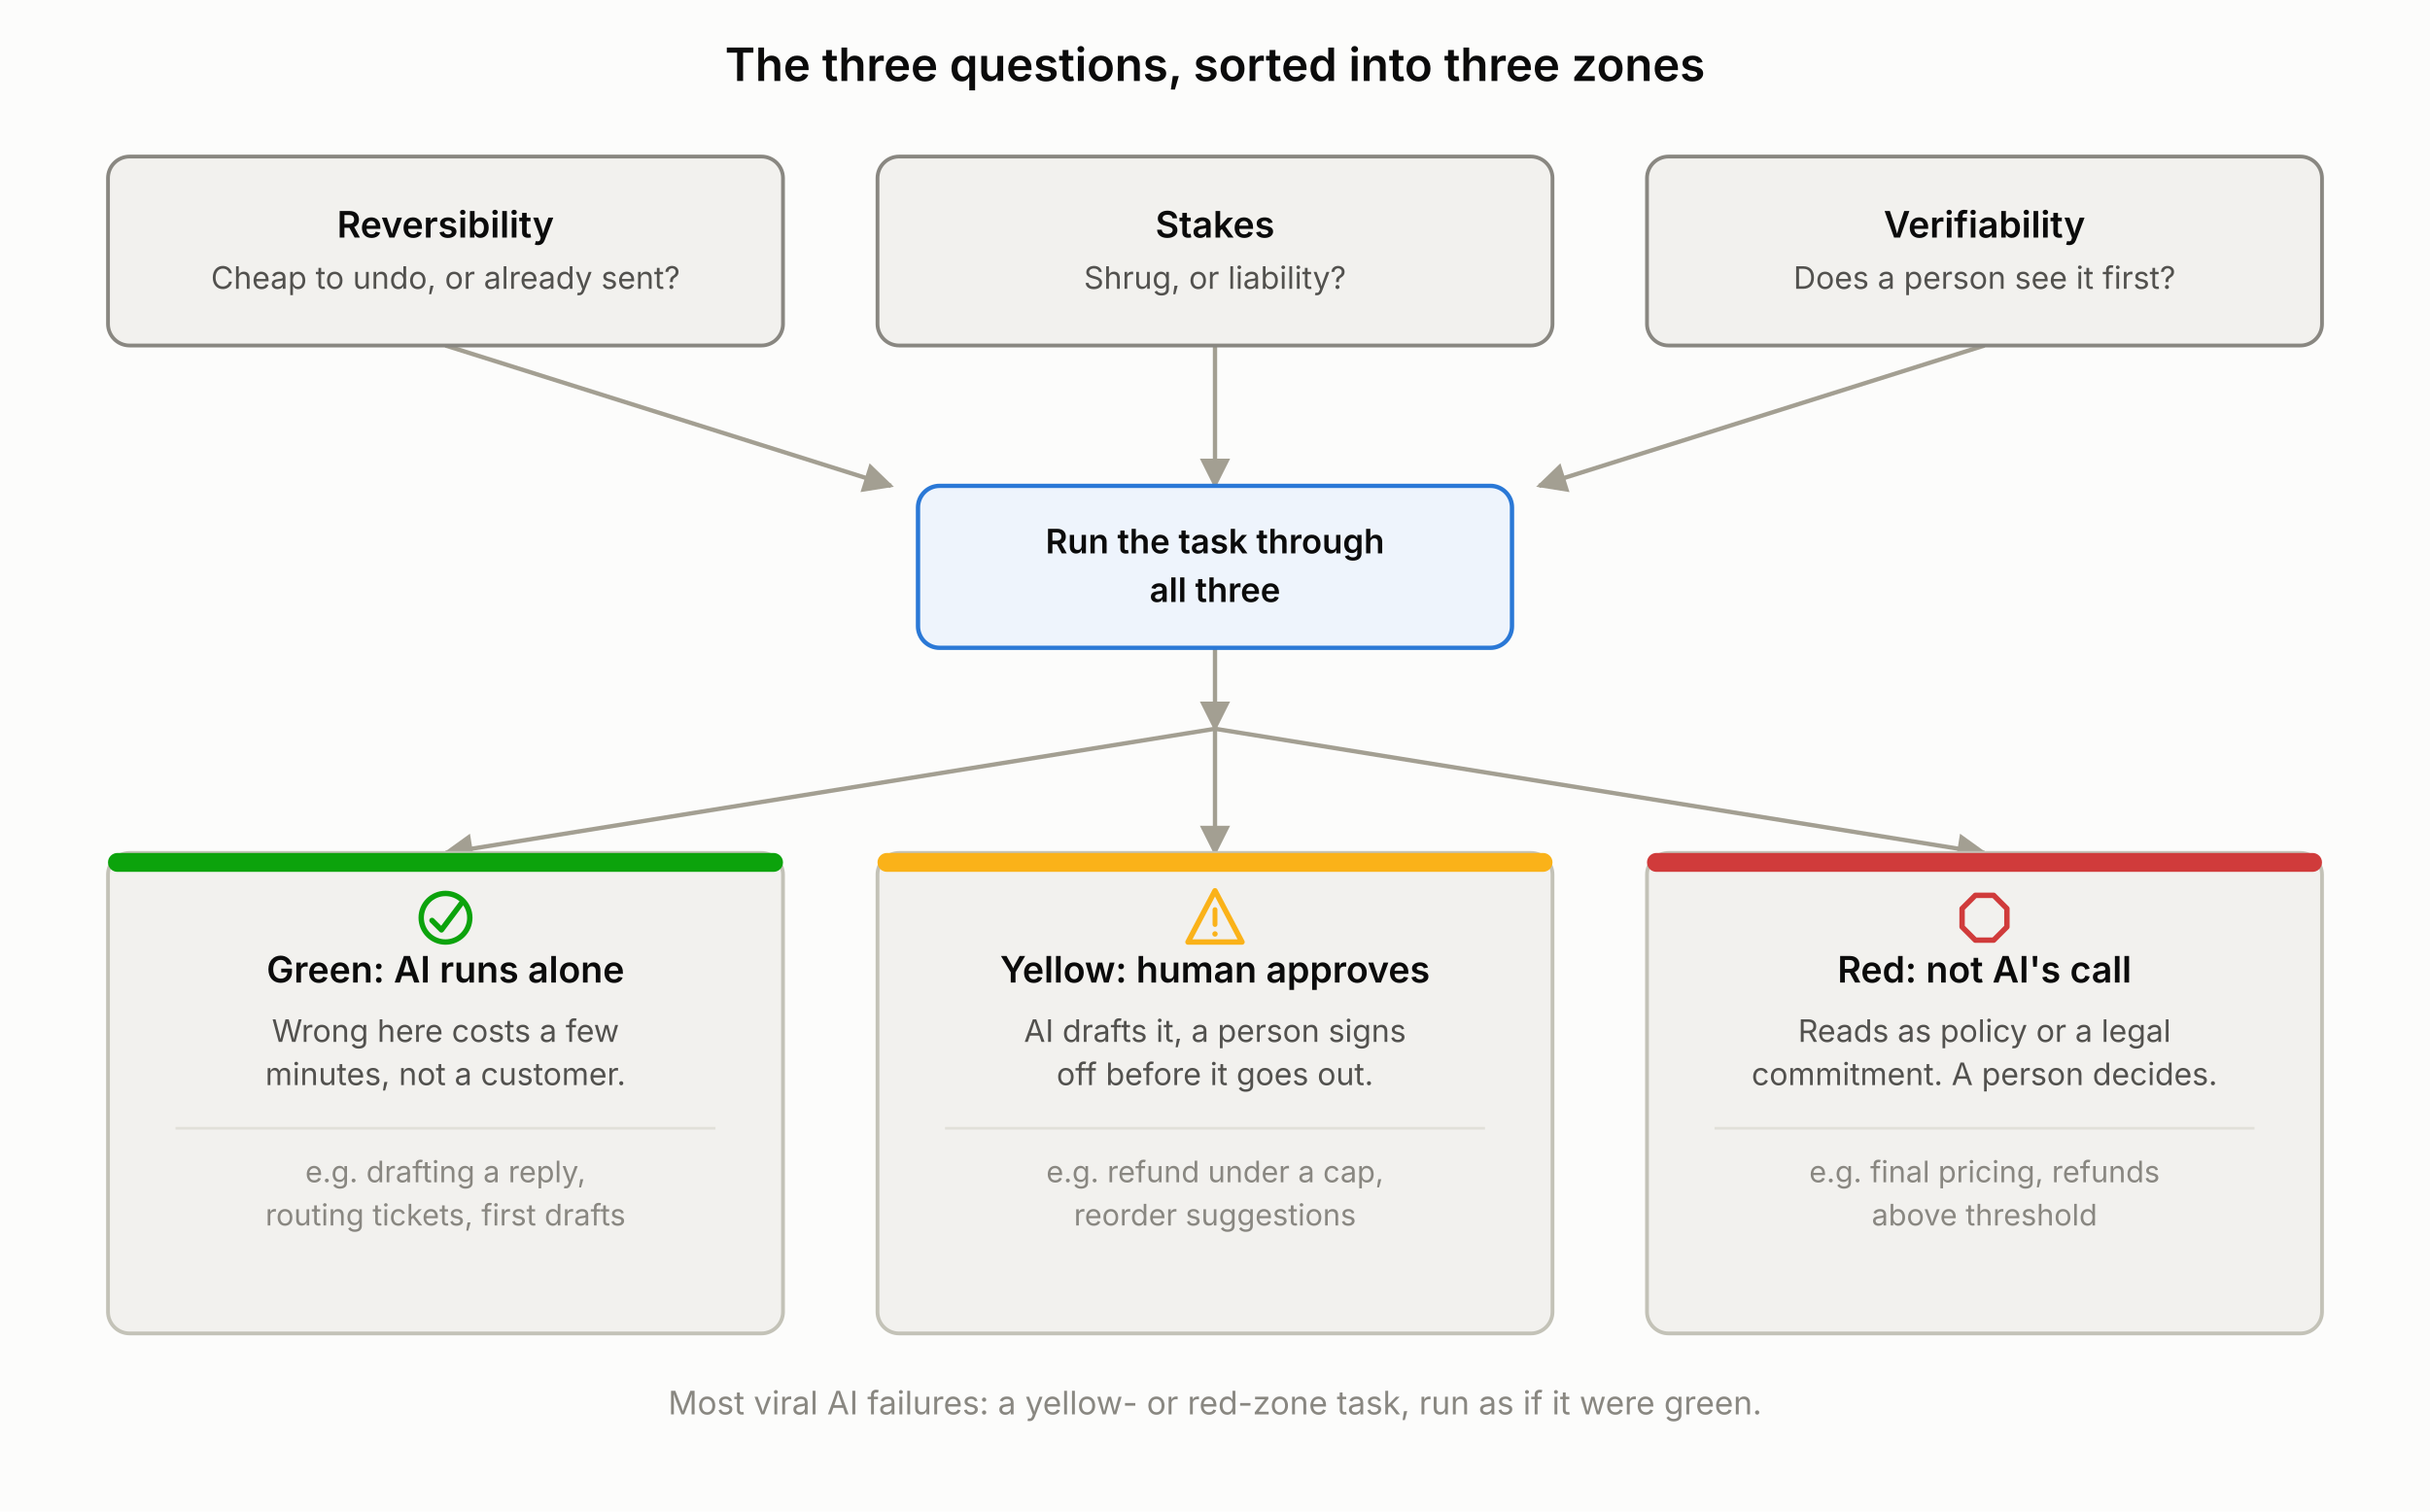
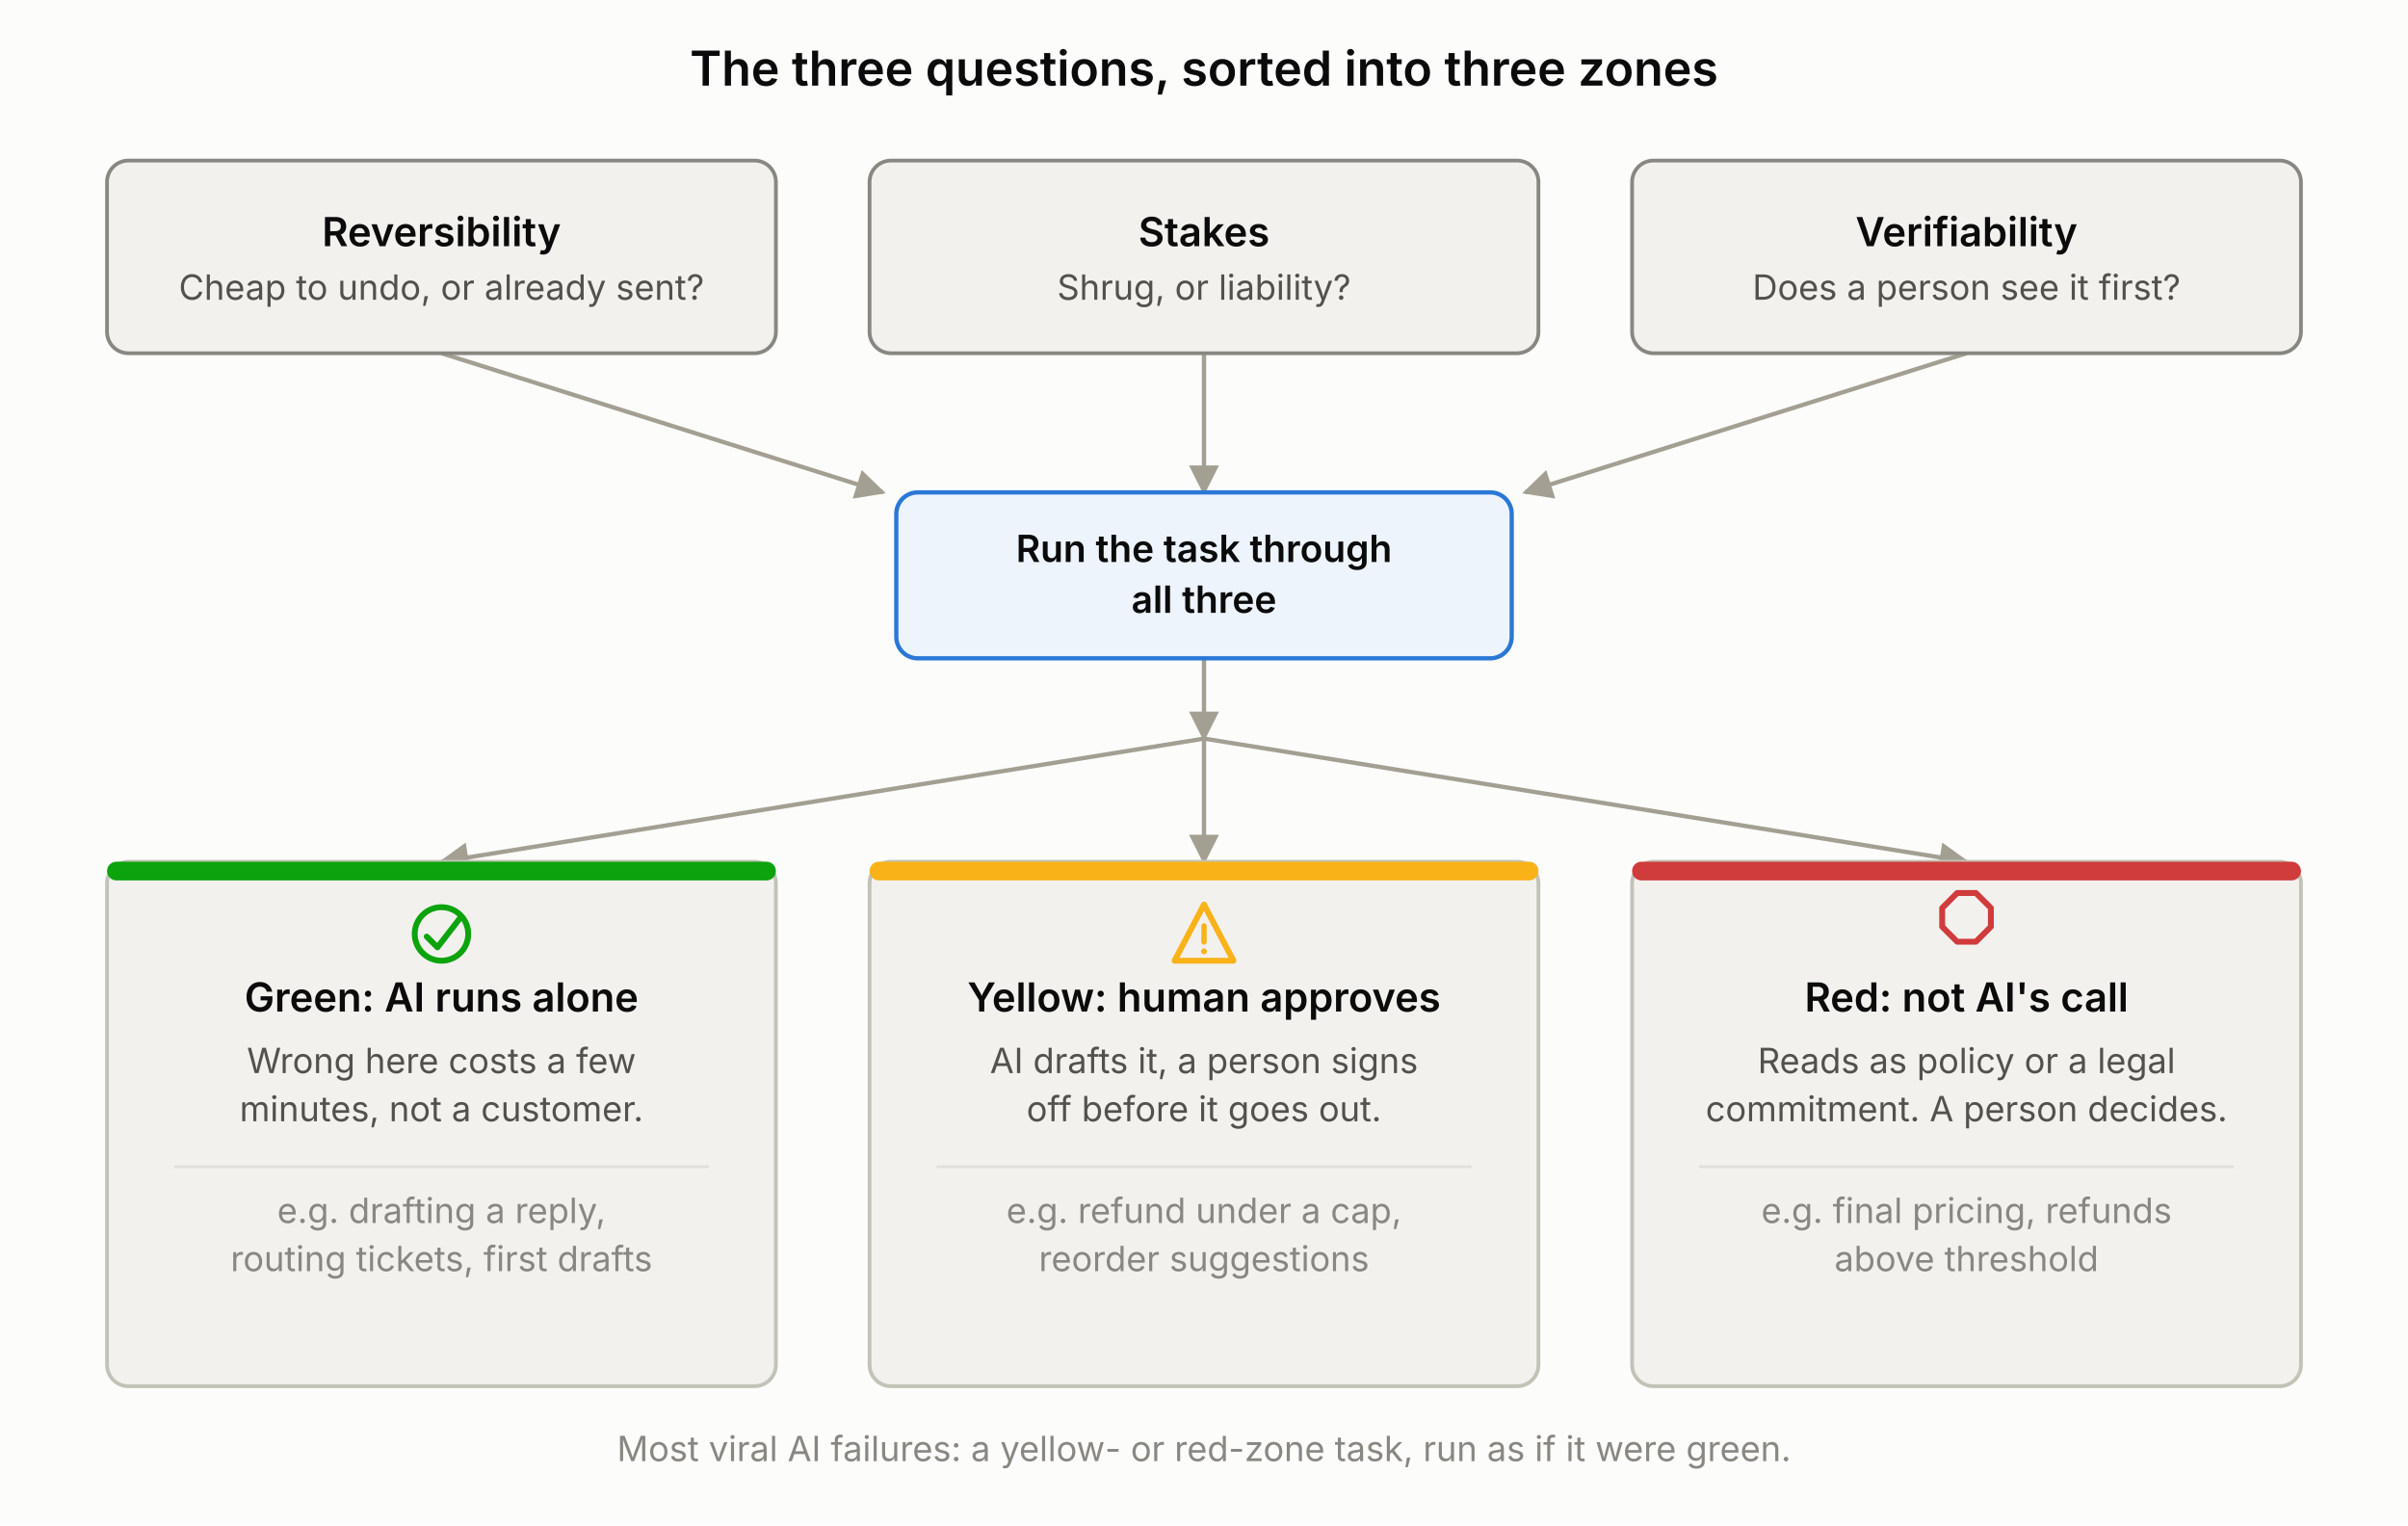
- <svg xmlns="http://www.w3.org/2000/svg" viewBox="0 0 900 560" font-family="system-ui, -apple-system, 'Segoe UI', sans-serif">
+ <svg xmlns="http://www.w3.org/2000/svg" viewBox="0 0 900 570" font-family="system-ui, -apple-system, 'Segoe UI', sans-serif">
  <defs>
    <marker id="arrow" viewBox="0 0 10 10" refX="9" refY="5" markerWidth="7" markerHeight="7" orient="auto-start-reverse">
      <path d="M0,0 L10,5 L0,10 z" fill="#a39f92" />
    </marker>
  </defs>
-   <rect x="0" y="0" width="900" height="560" fill="#fcfcfb" />
-   <text x="450" y="30" text-anchor="middle" font-size="17" font-weight="600" fill="#0b0b0b">The three questions, sorted into three zones</text>
+   <rect x="0" y="0" width="900" height="570" fill="#fcfcfb" />
+   <text x="450" y="32" text-anchor="middle" font-size="18" font-weight="600" fill="#0b0b0b">The three questions, sorted into three zones</text>
  <g stroke="#a39f92" stroke-width="1.6" fill="none">
-     <line x1="165" y1="128" x2="330" y2="180" marker-end="url(#arrow)" />
-     <line x1="450" y1="128" x2="450" y2="180" marker-end="url(#arrow)" />
-     <line x1="735" y1="128" x2="570" y2="180" marker-end="url(#arrow)" />
-     <line x1="450" y1="240" x2="450" y2="270" marker-end="url(#arrow)" />
-     <line x1="450" y1="270" x2="165" y2="316" marker-end="url(#arrow)" />
-     <line x1="450" y1="270" x2="450" y2="316" marker-end="url(#arrow)" />
-     <line x1="450" y1="270" x2="735" y2="316" marker-end="url(#arrow)" />
+     <line x1="165" y1="132" x2="330" y2="184" marker-end="url(#arrow)" />
+     <line x1="450" y1="132" x2="450" y2="184" marker-end="url(#arrow)" />
+     <line x1="735" y1="132" x2="570" y2="184" marker-end="url(#arrow)" />
+     <line x1="450" y1="246" x2="450" y2="276" marker-end="url(#arrow)" />
+     <line x1="450" y1="276" x2="165" y2="322" marker-end="url(#arrow)" />
+     <line x1="450" y1="276" x2="450" y2="322" marker-end="url(#arrow)" />
+     <line x1="450" y1="276" x2="735" y2="322" marker-end="url(#arrow)" />
  </g>
  <g text-anchor="middle">
-     <rect x="40" y="58" width="250" height="70" rx="8" fill="#f2f1ee" stroke="#898781" stroke-width="1.4" />
-     <text x="165" y="88" font-size="13.5" font-weight="600" fill="#0b0b0b">Reversibility</text>
-     <text x="165" y="107" font-size="11.5" fill="#52514e">Cheap to undo, or already sent?</text>
-     <rect x="325" y="58" width="250" height="70" rx="8" fill="#f2f1ee" stroke="#898781" stroke-width="1.4" />
-     <text x="450" y="88" font-size="13.5" font-weight="600" fill="#0b0b0b">Stakes</text>
-     <text x="450" y="107" font-size="11.5" fill="#52514e">Shrug, or liability?</text>
-     <rect x="610" y="58" width="250" height="70" rx="8" fill="#f2f1ee" stroke="#898781" stroke-width="1.4" />
-     <text x="735" y="88" font-size="13.5" font-weight="600" fill="#0b0b0b">Verifiability</text>
-     <text x="735" y="107" font-size="11.5" fill="#52514e">Does a person see it first?</text>
+     <rect x="40" y="60" width="250" height="72" rx="8" fill="#f2f1ee" stroke="#898781" stroke-width="1.4" />
+     <text x="165" y="92" font-size="15" font-weight="600" fill="#0b0b0b">Reversibility</text>
+     <text x="165" y="112" font-size="13" fill="#52514e">Cheap to undo, or already sent?</text>
+     <rect x="325" y="60" width="250" height="72" rx="8" fill="#f2f1ee" stroke="#898781" stroke-width="1.4" />
+     <text x="450" y="92" font-size="15" font-weight="600" fill="#0b0b0b">Stakes</text>
+     <text x="450" y="112" font-size="13" fill="#52514e">Shrug, or liability?</text>
+     <rect x="610" y="60" width="250" height="72" rx="8" fill="#f2f1ee" stroke="#898781" stroke-width="1.4" />
+     <text x="735" y="92" font-size="15" font-weight="600" fill="#0b0b0b">Verifiability</text>
+     <text x="735" y="112" font-size="13" fill="#52514e">Does a person see it first?</text>
  </g>
-   <rect x="340" y="180" width="220" height="60" rx="8" fill="#eef4fc" stroke="#2a78d6" stroke-width="1.6" />
-   <text x="450" y="205" text-anchor="middle" font-size="12.5" font-weight="600" fill="#0b0b0b">Run the task through</text>
-   <text x="450" y="223" text-anchor="middle" font-size="12.5" font-weight="600" fill="#0b0b0b">all three</text>
+   <rect x="335" y="184" width="230" height="62" rx="8" fill="#eef4fc" stroke="#2a78d6" stroke-width="1.6" />
+   <text x="450" y="210" text-anchor="middle" font-size="14" font-weight="600" fill="#0b0b0b">Run the task through</text>
+   <text x="450" y="229" text-anchor="middle" font-size="14" font-weight="600" fill="#0b0b0b">all three</text>
  <g>
-     <rect x="40" y="316" width="250" height="178" rx="8" fill="#f2f1ee" stroke="#c3c2b7" stroke-width="1.4" />
-     <rect x="40" y="316" width="250" height="7" rx="3.5" fill="#0ca30c" />
-     <circle cx="165" cy="340" r="9" fill="none" stroke="#0ca30c" stroke-width="2" />
-     <path d="M160,341 L163.5,344.5 L171,334.5" fill="none" stroke="#0ca30c" stroke-width="2" stroke-linecap="round" stroke-linejoin="round" />
-     <text x="165" y="364" text-anchor="middle" font-size="13.5" font-weight="600" fill="#0b0b0b">Green: AI runs alone</text>
-     <text x="165" y="386" text-anchor="middle" font-size="11.5" fill="#52514e">Wrong here costs a few</text>
-     <text x="165" y="402" text-anchor="middle" font-size="11.5" fill="#52514e">minutes, not a customer.</text>
-     <line x1="65" y1="418" x2="265" y2="418" stroke="#e1e0d9" stroke-width="1" />
-     <text x="165" y="438" text-anchor="middle" font-size="11" fill="#898781">e.g. drafting a reply,</text>
-     <text x="165" y="454" text-anchor="middle" font-size="11" fill="#898781">routing tickets, first drafts</text>
-     <rect x="325" y="316" width="250" height="178" rx="8" fill="#f2f1ee" stroke="#c3c2b7" stroke-width="1.4" />
-     <rect x="325" y="316" width="250" height="7" rx="3.5" fill="#fab219" />
-     <polygon points="450,330 460,349 440,349" fill="none" stroke="#fab219" stroke-width="2" stroke-linejoin="round" />
-     <line x1="450" y1="337" x2="450" y2="342.5" stroke="#fab219" stroke-width="1.8" stroke-linecap="round" />
-     <circle cx="450" cy="346" r="1" fill="#fab219" />
-     <text x="450" y="364" text-anchor="middle" font-size="13.5" font-weight="600" fill="#0b0b0b">Yellow: human approves</text>
-     <text x="450" y="386" text-anchor="middle" font-size="11.5" fill="#52514e">AI drafts it, a person signs</text>
-     <text x="450" y="402" text-anchor="middle" font-size="11.5" fill="#52514e">off before it goes out.</text>
-     <line x1="350" y1="418" x2="550" y2="418" stroke="#e1e0d9" stroke-width="1" />
-     <text x="450" y="438" text-anchor="middle" font-size="11" fill="#898781">e.g. refund under a cap,</text>
-     <text x="450" y="454" text-anchor="middle" font-size="11" fill="#898781">reorder suggestions</text>
-     <rect x="610" y="316" width="250" height="178" rx="8" fill="#f2f1ee" stroke="#c3c2b7" stroke-width="1.4" />
-     <rect x="610" y="316" width="250" height="7" rx="3.5" fill="#d03b3b" />
-     <polygon points="743.3,343.4 738.4,348.3 731.6,348.3 726.7,343.4 726.7,336.6 731.6,331.7 738.4,331.7 743.3,336.6" fill="none" stroke="#d03b3b" stroke-width="2" stroke-linejoin="round" />
-     <text x="735" y="364" text-anchor="middle" font-size="13.5" font-weight="600" fill="#0b0b0b">Red: not AI's call</text>
-     <text x="735" y="386" text-anchor="middle" font-size="11.5" fill="#52514e">Reads as policy or a legal</text>
-     <text x="735" y="402" text-anchor="middle" font-size="11.5" fill="#52514e">commitment. A person decides.</text>
-     <line x1="635" y1="418" x2="835" y2="418" stroke="#e1e0d9" stroke-width="1" />
-     <text x="735" y="438" text-anchor="middle" font-size="11" fill="#898781">e.g. final pricing, refunds</text>
-     <text x="735" y="454" text-anchor="middle" font-size="11" fill="#898781">above threshold</text>
+     <rect x="40" y="322" width="250" height="196" rx="8" fill="#f2f1ee" stroke="#c3c2b7" stroke-width="1.4" />
+     <rect x="40" y="322" width="250" height="7" rx="3.5" fill="#0ca30c" />
+     <circle cx="165" cy="349" r="10" fill="none" stroke="#0ca30c" stroke-width="2.2" />
+     <path d="M159.5,350 L163.5,354 L172,343" fill="none" stroke="#0ca30c" stroke-width="2.2" stroke-linecap="round" stroke-linejoin="round" />
+     <text x="165" y="378" text-anchor="middle" font-size="15" font-weight="600" fill="#0b0b0b">Green: AI runs alone</text>
+     <text x="165" y="401" text-anchor="middle" font-size="13" fill="#52514e">Wrong here costs a few</text>
+     <text x="165" y="419" text-anchor="middle" font-size="13" fill="#52514e">minutes, not a customer.</text>
+     <line x1="65" y1="436" x2="265" y2="436" stroke="#e1e0d9" stroke-width="1" />
+     <text x="165" y="457" text-anchor="middle" font-size="13" fill="#898781">e.g. drafting a reply,</text>
+     <text x="165" y="475" text-anchor="middle" font-size="13" fill="#898781">routing tickets, first drafts</text>
+     <rect x="325" y="322" width="250" height="196" rx="8" fill="#f2f1ee" stroke="#c3c2b7" stroke-width="1.4" />
+     <rect x="325" y="322" width="250" height="7" rx="3.5" fill="#fab219" />
+     <polygon points="450,338 461,359 439,359" fill="none" stroke="#fab219" stroke-width="2.2" stroke-linejoin="round" />
+     <line x1="450" y1="346" x2="450" y2="352" stroke="#fab219" stroke-width="2" stroke-linecap="round" />
+     <circle cx="450" cy="355.5" r="1.1" fill="#fab219" />
+     <text x="450" y="378" text-anchor="middle" font-size="15" font-weight="600" fill="#0b0b0b">Yellow: human approves</text>
+     <text x="450" y="401" text-anchor="middle" font-size="13" fill="#52514e">AI drafts it, a person signs</text>
+     <text x="450" y="419" text-anchor="middle" font-size="13" fill="#52514e">off before it goes out.</text>
+     <line x1="350" y1="436" x2="550" y2="436" stroke="#e1e0d9" stroke-width="1" />
+     <text x="450" y="457" text-anchor="middle" font-size="13" fill="#898781">e.g. refund under a cap,</text>
+     <text x="450" y="475" text-anchor="middle" font-size="13" fill="#898781">reorder suggestions</text>
+     <rect x="610" y="322" width="250" height="196" rx="8" fill="#f2f1ee" stroke="#c3c2b7" stroke-width="1.4" />
+     <rect x="610" y="322" width="250" height="7" rx="3.5" fill="#d03b3b" />
+     <polygon points="744.1,346.3 738.5,351.9 731.5,351.9 725.9,346.3 725.9,339.3 731.5,333.7 738.5,333.7 744.1,339.3" fill="none" stroke="#d03b3b" stroke-width="2.2" stroke-linejoin="round" />
+     <text x="735" y="378" text-anchor="middle" font-size="15" font-weight="600" fill="#0b0b0b">Red: not AI's call</text>
+     <text x="735" y="401" text-anchor="middle" font-size="13" fill="#52514e">Reads as policy or a legal</text>
+     <text x="735" y="419" text-anchor="middle" font-size="13" fill="#52514e">commitment. A person decides.</text>
+     <line x1="635" y1="436" x2="835" y2="436" stroke="#e1e0d9" stroke-width="1" />
+     <text x="735" y="457" text-anchor="middle" font-size="13" fill="#898781">e.g. final pricing, refunds</text>
+     <text x="735" y="475" text-anchor="middle" font-size="13" fill="#898781">above threshold</text>
  </g>
-   <text x="450" y="524" text-anchor="middle" font-size="12" fill="#898781">Most viral AI failures: a yellow- or red-zone task, run as if it were green.</text>
+   <text x="450" y="546" text-anchor="middle" font-size="13" fill="#898781">Most viral AI failures: a yellow- or red-zone task, run as if it were green.</text>
</svg>
